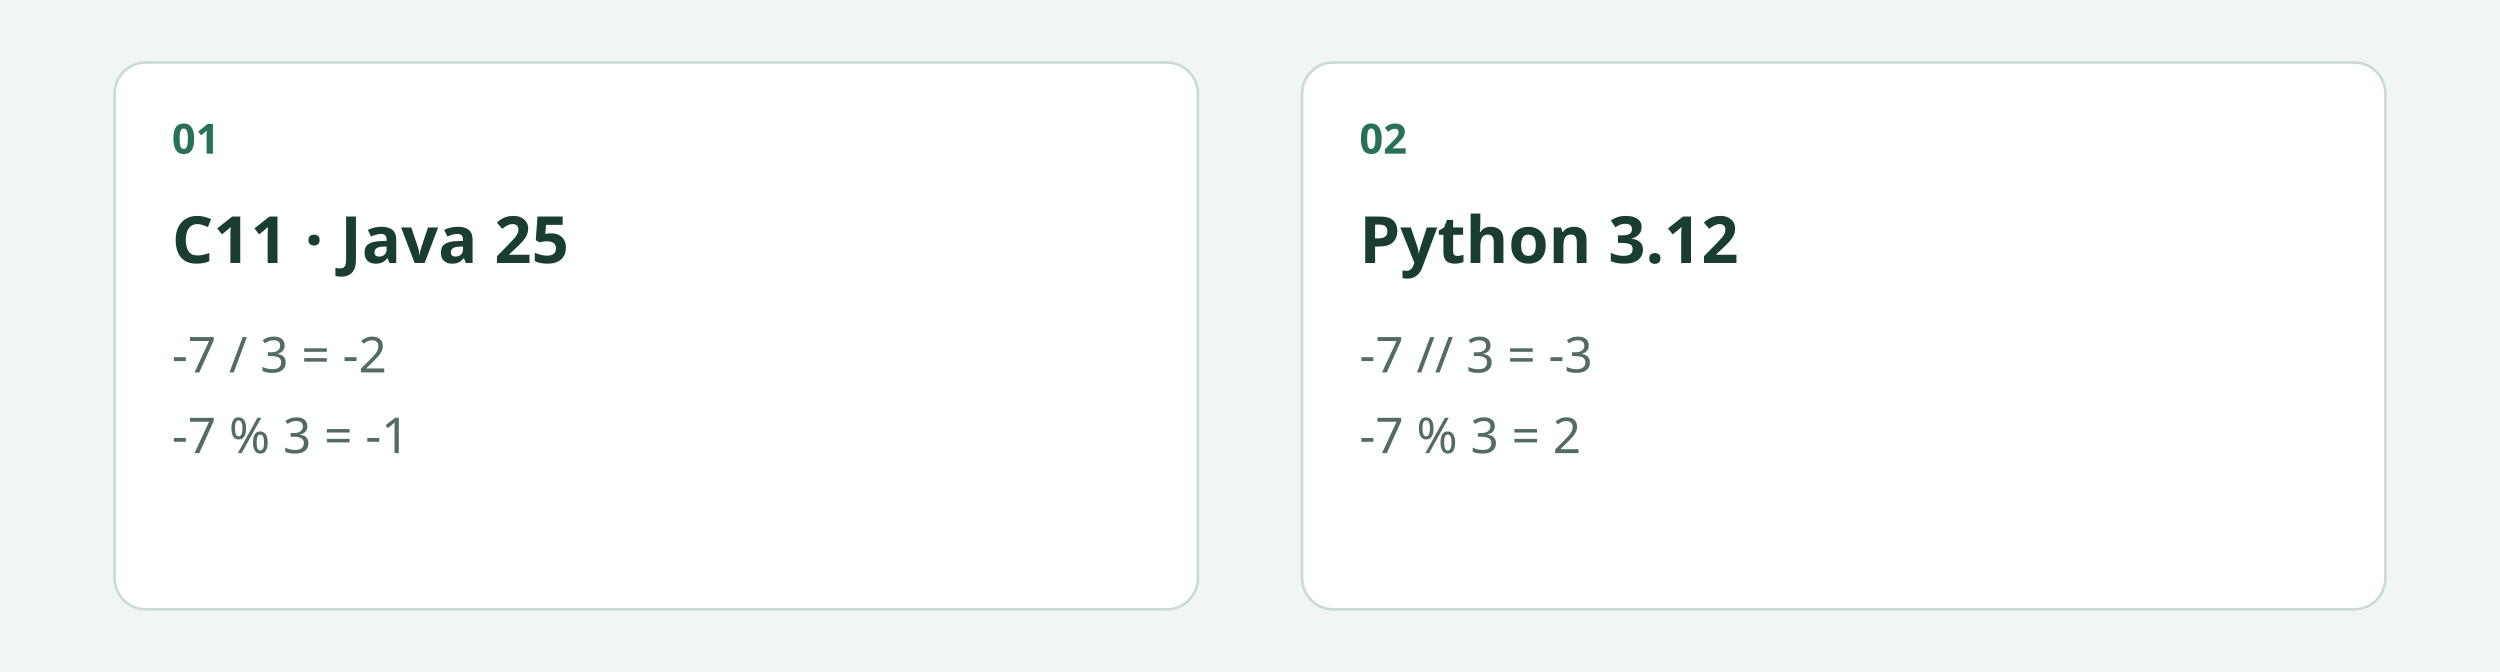
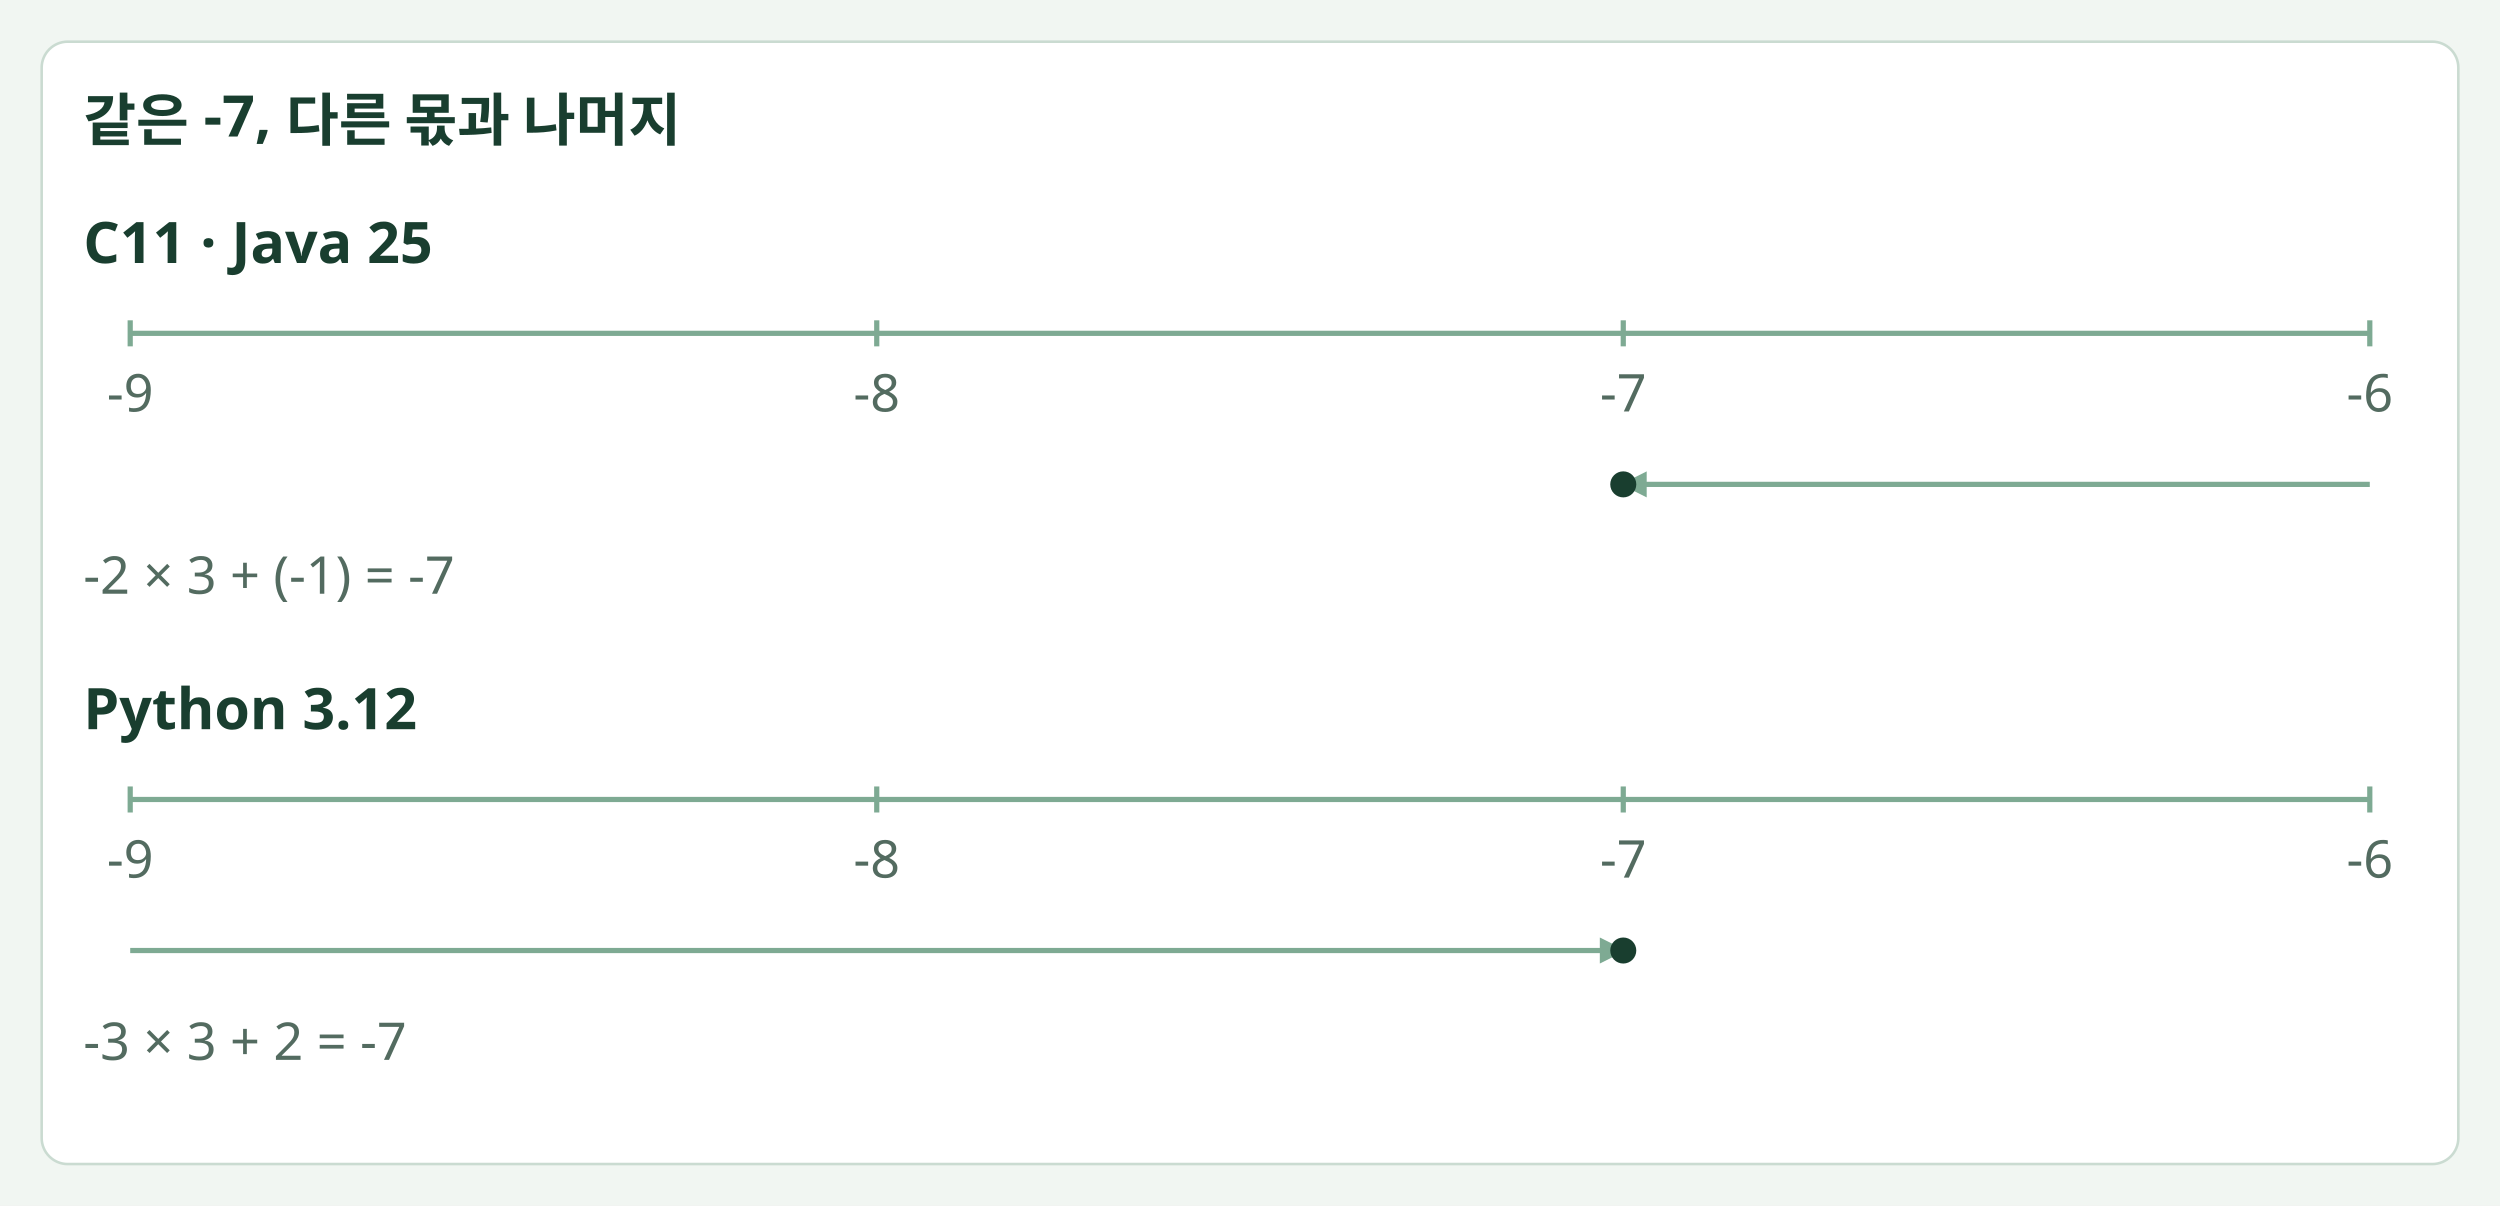
- <svg xmlns="http://www.w3.org/2000/svg" width="960" height="258" viewBox="0 140 960 258" data-diagram-kind="compare" role="img" aria-labelledby="title desc">
+ <svg xmlns="http://www.w3.org/2000/svg" width="960" height="463" viewBox="0 0 960 463" data-diagram-kind="compare" data-explanation="structured" role="img" aria-labelledby="title desc">
  <defs>
-     <marker id="arrow" viewBox="0 0 10 10" refX="9" refY="5" markerWidth="6" markerHeight="6" orient="auto-start-reverse">
+     <marker id="arrow" viewBox="0 0 10 10" refX="9" refY="5" markerWidth="5" markerHeight="5" orient="auto-start-reverse">
      <path d="M0 0L10 5L0 10Z" fill="#7eaa93" />
    </marker>
  </defs>
-   <rect y="140" width="960" height="258" fill="#f1f6f2" />
+   <rect width="960" height="463" fill="#f1f6f2" />
  <g font-family="'Malgun Gothic','Noto Sans KR',sans-serif">
-     <rect x="44" y="164" width="416" height="210" rx="12" fill="#fff" stroke="#cadbd1" />
-     <text x="66" y="199" font-size="16" fill="#287056" font-weight="700" text-anchor="start">01</text>
-     <text x="66" y="241" font-size="25" fill="#193e2f" font-weight="700" text-anchor="start">C11 · Java 25</text>
-     <text x="66" y="283" font-size="19" fill="#536b60" font-weight="400" text-anchor="start">-7 / 3 = -2</text>
-     <text x="66" y="314" font-size="19" fill="#536b60" font-weight="400" text-anchor="start">-7 % 3 = -1</text>
-     <rect x="500" y="164" width="416" height="210" rx="12" fill="#fff" stroke="#cadbd1" />
-     <text x="522" y="199" font-size="16" fill="#287056" font-weight="700" text-anchor="start">02</text>
-     <text x="522" y="241" font-size="25" fill="#193e2f" font-weight="700" text-anchor="start">Python 3.12</text>
-     <text x="522" y="283" font-size="19" fill="#536b60" font-weight="400" text-anchor="start">-7 // 3 = -3</text>
-     <text x="522" y="314" font-size="19" fill="#536b60" font-weight="400" text-anchor="start">-7 % 3 = 2</text>
+     <g data-panel="numberline">
+       <rect x="16" y="16" width="928" height="431" rx="10" fill="#fff" stroke="#cadbd1" />
+       <text x="32" y="54" font-size="22" fill="#193e2f" font-weight="700" text-anchor="start" data-role="key">
+         <tspan x="32" dy="0">같은 -7, 다른 몫과 나머지</tspan>
+       </text>
+       <text x="32" y="101" font-size="22" fill="#193e2f" font-weight="700" text-anchor="start" data-role="key">
+         <tspan x="32" dy="0">C11 · Java 25</tspan>
+       </text>
+       <path d="M50 128h860" fill="none" stroke="#7eaa93" stroke-width="2" />
+       <path d="M50 123v10" fill="none" stroke="#7eaa93" stroke-width="2" />
+       <text x="50" y="158" font-size="20" fill="#536b60" font-weight="400" text-anchor="middle">
+         <tspan x="50" dy="0">-9</tspan>
+       </text>
+       <path d="M336.667 123v10" fill="none" stroke="#7eaa93" stroke-width="2" />
+       <text x="336.667" y="158" font-size="20" fill="#536b60" font-weight="400" text-anchor="middle">
+         <tspan x="336.667" dy="0">-8</tspan>
+       </text>
+       <path d="M623.333 123v10" fill="none" stroke="#7eaa93" stroke-width="2" />
+       <text x="623.333" y="158" font-size="20" fill="#536b60" font-weight="400" text-anchor="middle">
+         <tspan x="623.333" dy="0">-7</tspan>
+       </text>
+       <path d="M910 123v10" fill="none" stroke="#7eaa93" stroke-width="2" />
+       <text x="910" y="158" font-size="20" fill="#536b60" font-weight="400" text-anchor="middle">
+         <tspan x="910" dy="0">-6</tspan>
+       </text>
+       <path d="M910 186H623.333" fill="none" stroke="#7eaa93" stroke-width="2" marker-end="url(#arrow)" />
+       <circle cx="623.333" cy="186" r="5" fill="#193e2f" />
+       <text x="32" y="228" font-size="20" fill="#536b60" font-weight="400" text-anchor="start">
+         <tspan x="32" dy="0">-2 × 3 + (-1) = -7</tspan>
+       </text>
+       <text x="32" y="280" font-size="22" fill="#193e2f" font-weight="700" text-anchor="start" data-role="key">
+         <tspan x="32" dy="0">Python 3.12</tspan>
+       </text>
+       <path d="M50 307h860" fill="none" stroke="#7eaa93" stroke-width="2" />
+       <path d="M50 302v10" fill="none" stroke="#7eaa93" stroke-width="2" />
+       <text x="50" y="337" font-size="20" fill="#536b60" font-weight="400" text-anchor="middle">
+         <tspan x="50" dy="0">-9</tspan>
+       </text>
+       <path d="M336.667 302v10" fill="none" stroke="#7eaa93" stroke-width="2" />
+       <text x="336.667" y="337" font-size="20" fill="#536b60" font-weight="400" text-anchor="middle">
+         <tspan x="336.667" dy="0">-8</tspan>
+       </text>
+       <path d="M623.333 302v10" fill="none" stroke="#7eaa93" stroke-width="2" />
+       <text x="623.333" y="337" font-size="20" fill="#536b60" font-weight="400" text-anchor="middle">
+         <tspan x="623.333" dy="0">-7</tspan>
+       </text>
+       <path d="M910 302v10" fill="none" stroke="#7eaa93" stroke-width="2" />
+       <text x="910" y="337" font-size="20" fill="#536b60" font-weight="400" text-anchor="middle">
+         <tspan x="910" dy="0">-6</tspan>
+       </text>
+       <path d="M50 365H623.333" fill="none" stroke="#7eaa93" stroke-width="2" marker-end="url(#arrow)" />
+       <circle cx="623.333" cy="365" r="5" fill="#193e2f" />
+       <text x="32" y="407" font-size="20" fill="#536b60" font-weight="400" text-anchor="start">
+         <tspan x="32" dy="0">-3 × 3 + 2 = -7</tspan>
+       </text>
+     </g>
  </g>
</svg>
